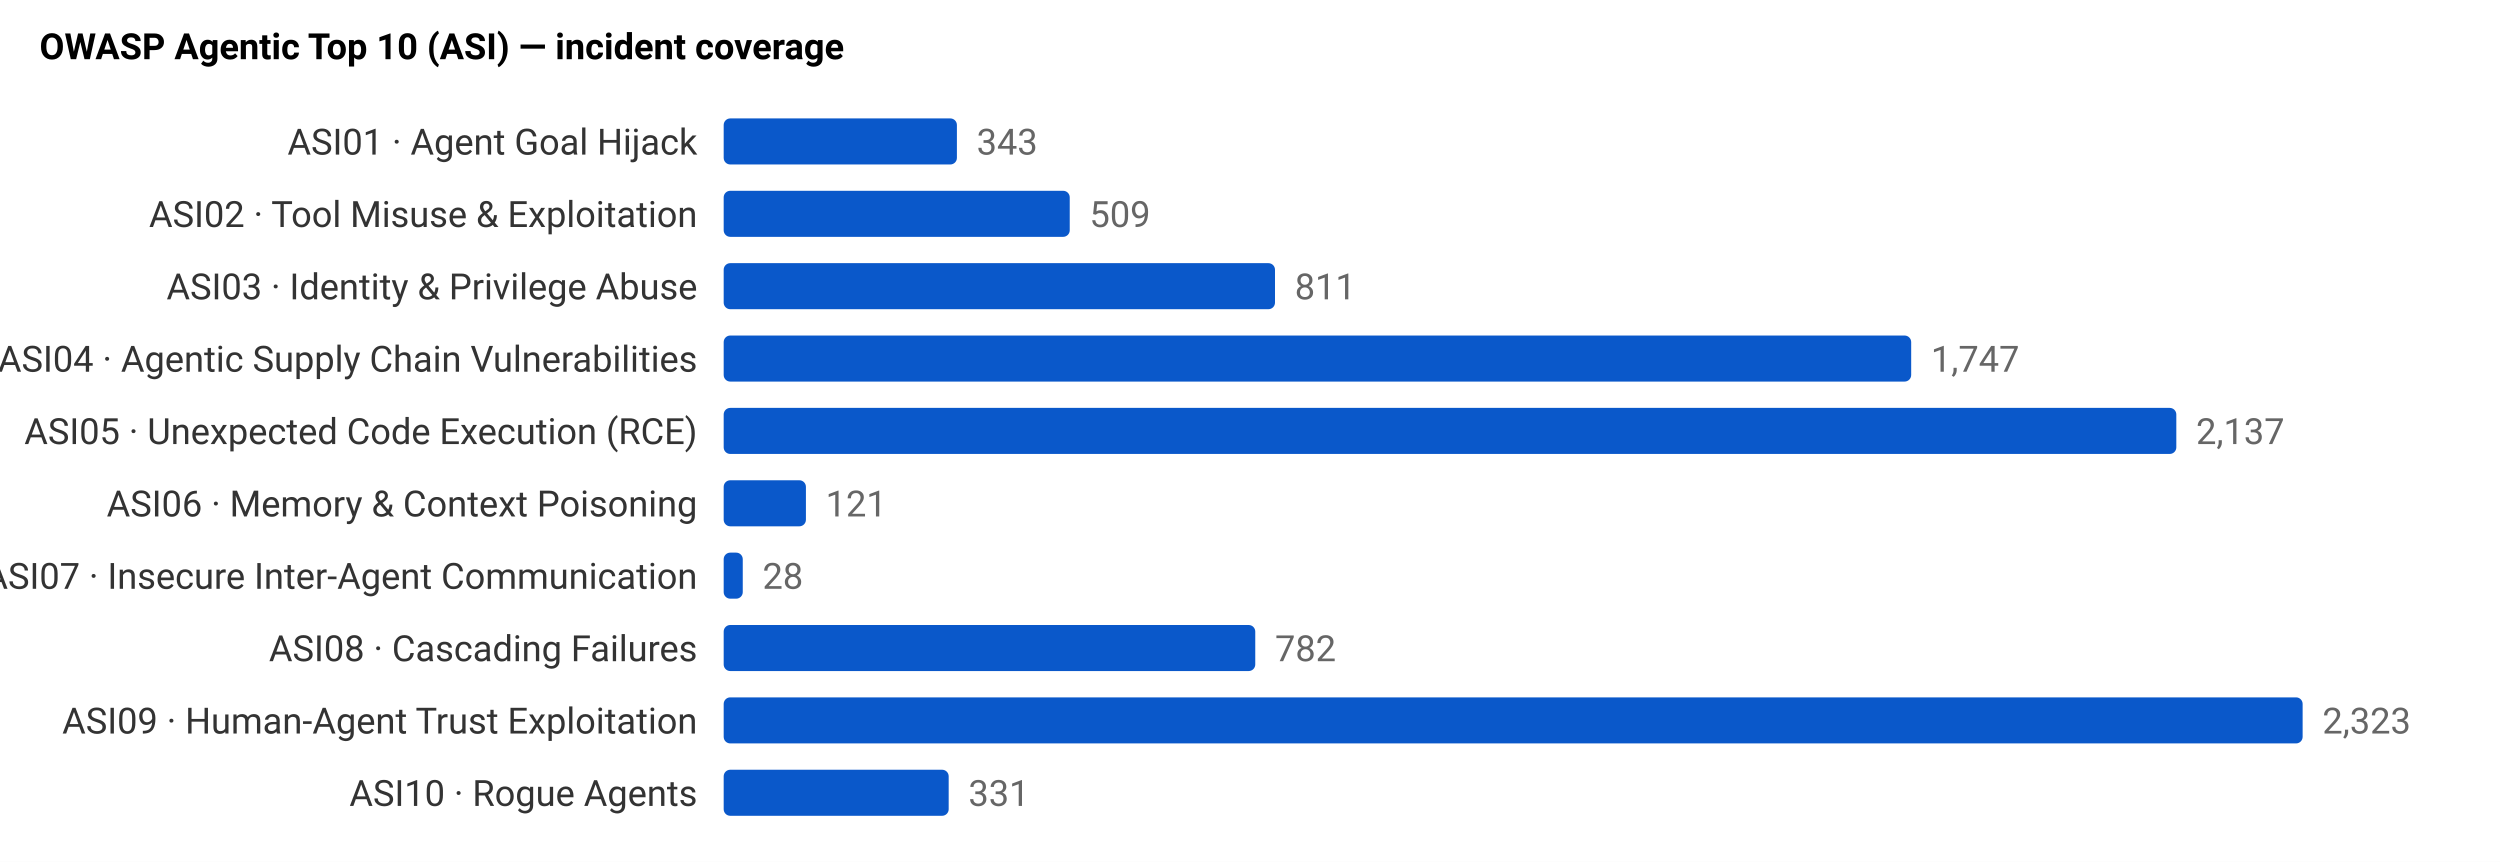
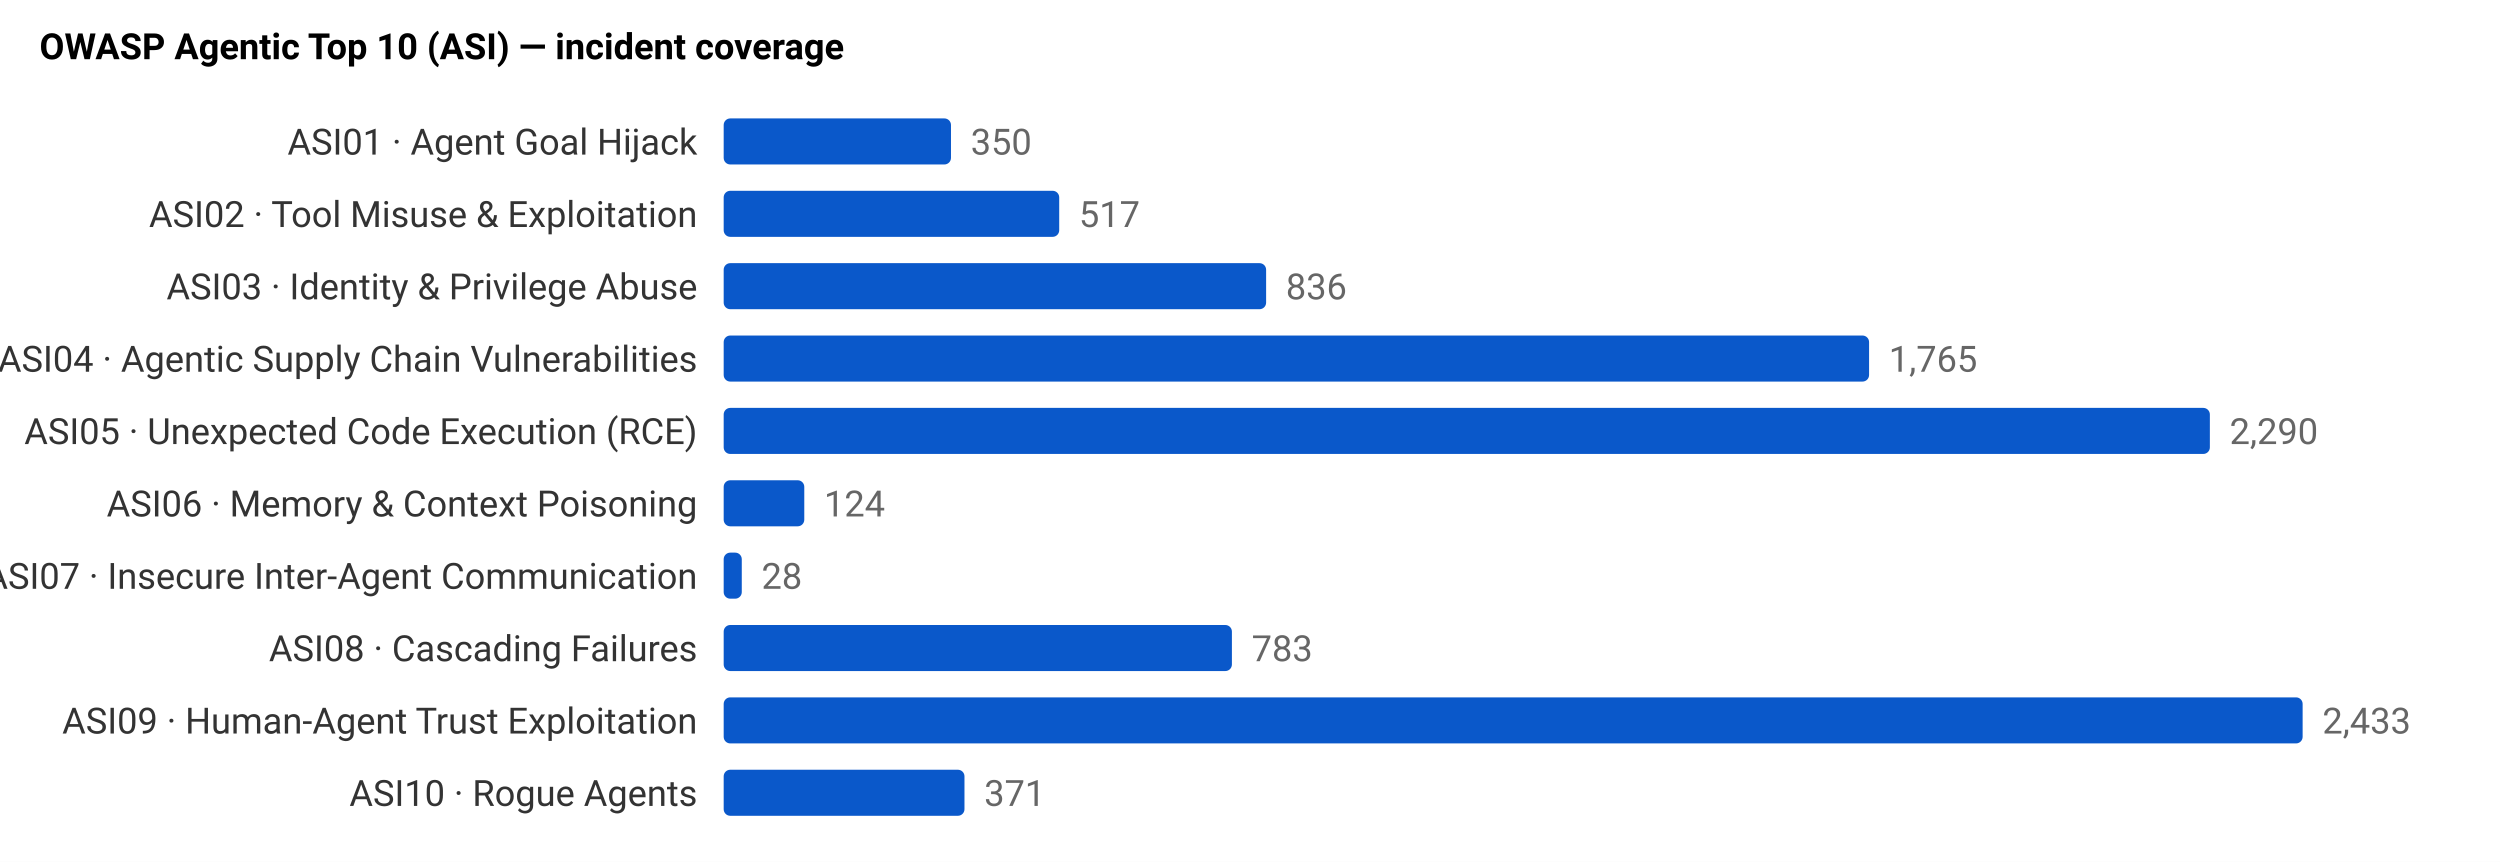
<svg xmlns="http://www.w3.org/2000/svg" viewBox="0 0 760 262" role="img" aria-label="OWASP Agentic Top 10 (ASI) — incident coverage" font-family="system-ui,-apple-system,Segoe UI,Roboto,sans-serif" font-size="11">
  <rect x="0" y="0" width="100%" height="100%" fill="white" />
  <text x="12" y="18" font-weight="600">OWASP Agentic Top 10 (ASI) — incident coverage</text>
  <text x="212" y="47" text-anchor="end" fill="#333">ASI01 · Agent Goal Hijack</text>
-   <rect x="220" y="36" width="70.9" height="14" fill="#0a58ca" rx="2" />
-   <text x="296.9" y="47" fill="#666">343</text>
+   <rect x="220" y="36" width="69.1" height="14" fill="#0a58ca" rx="2" />
+   <text x="295.1" y="47" fill="#666">350</text>
  <text x="212" y="69" text-anchor="end" fill="#333">ASI02 · Tool Misuse &amp; Exploitation</text>
-   <rect x="220" y="58" width="105.2" height="14" fill="#0a58ca" rx="2" />
-   <text x="331.2" y="69" fill="#666">509</text>
+   <rect x="220" y="58" width="102.0" height="14" fill="#0a58ca" rx="2" />
+   <text x="328.0" y="69" fill="#666">517</text>
  <text x="212" y="91" text-anchor="end" fill="#333">ASI03 · Identity &amp; Privilege Abuse</text>
-   <rect x="220" y="80" width="167.6" height="14" fill="#0a58ca" rx="2" />
-   <text x="393.6" y="91" fill="#666">811</text>
+   <rect x="220" y="80" width="164.9" height="14" fill="#0a58ca" rx="2" />
+   <text x="390.9" y="91" fill="#666">836</text>
  <text x="212" y="113" text-anchor="end" fill="#333">ASI04 · Agentic Supply Chain Vulnerabilities</text>
-   <rect x="220" y="102" width="361.0" height="14" fill="#0a58ca" rx="2" />
-   <text x="587.0" y="113" fill="#666">1,747</text>
+   <rect x="220" y="102" width="348.2" height="14" fill="#0a58ca" rx="2" />
+   <text x="574.2" y="113" fill="#666">1,765</text>
  <text x="212" y="135" text-anchor="end" fill="#333">ASI05 · Unexpected Code Execution (RCE)</text>
-   <rect x="220" y="124" width="441.6" height="14" fill="#0a58ca" rx="2" />
-   <text x="667.6" y="135" fill="#666">2,137</text>
+   <rect x="220" y="124" width="451.8" height="14" fill="#0a58ca" rx="2" />
+   <text x="677.8" y="135" fill="#666">2,290</text>
  <text x="212" y="157" text-anchor="end" fill="#333">ASI06 · Memory &amp; Context Poisoning</text>
-   <rect x="220" y="146" width="25.0" height="14" fill="#0a58ca" rx="2" />
-   <text x="251.0" y="157" fill="#666">121</text>
+   <rect x="220" y="146" width="24.5" height="14" fill="#0a58ca" rx="2" />
+   <text x="250.5" y="157" fill="#666">124</text>
  <text x="212" y="179" text-anchor="end" fill="#333">ASI07 · Insecure Inter-Agent Communication</text>
-   <rect x="220" y="168" width="5.8" height="14" fill="#0a58ca" rx="2" />
-   <text x="231.8" y="179" fill="#666">28</text>
+   <rect x="220" y="168" width="5.5" height="14" fill="#0a58ca" rx="2" />
+   <text x="231.5" y="179" fill="#666">28</text>
  <text x="212" y="201" text-anchor="end" fill="#333">ASI08 · Cascading Failures</text>
-   <rect x="220" y="190" width="161.6" height="14" fill="#0a58ca" rx="2" />
-   <text x="387.6" y="201" fill="#666">782</text>
+   <rect x="220" y="190" width="154.5" height="14" fill="#0a58ca" rx="2" />
+   <text x="380.5" y="201" fill="#666">783</text>
  <text x="212" y="223" text-anchor="end" fill="#333">ASI09 · Human-Agent Trust Exploitation</text>
  <rect x="220" y="212" width="480.0" height="14" fill="#0a58ca" rx="2" />
-   <text x="706.0" y="223" fill="#666">2,323</text>
+   <text x="706.0" y="223" fill="#666">2,433</text>
  <text x="212" y="245" text-anchor="end" fill="#333">ASI10 · Rogue Agents</text>
-   <rect x="220" y="234" width="68.4" height="14" fill="#0a58ca" rx="2" />
-   <text x="294.4" y="245" fill="#666">331</text>
+   <rect x="220" y="234" width="73.2" height="14" fill="#0a58ca" rx="2" />
+   <text x="299.2" y="245" fill="#666">371</text>
</svg>
